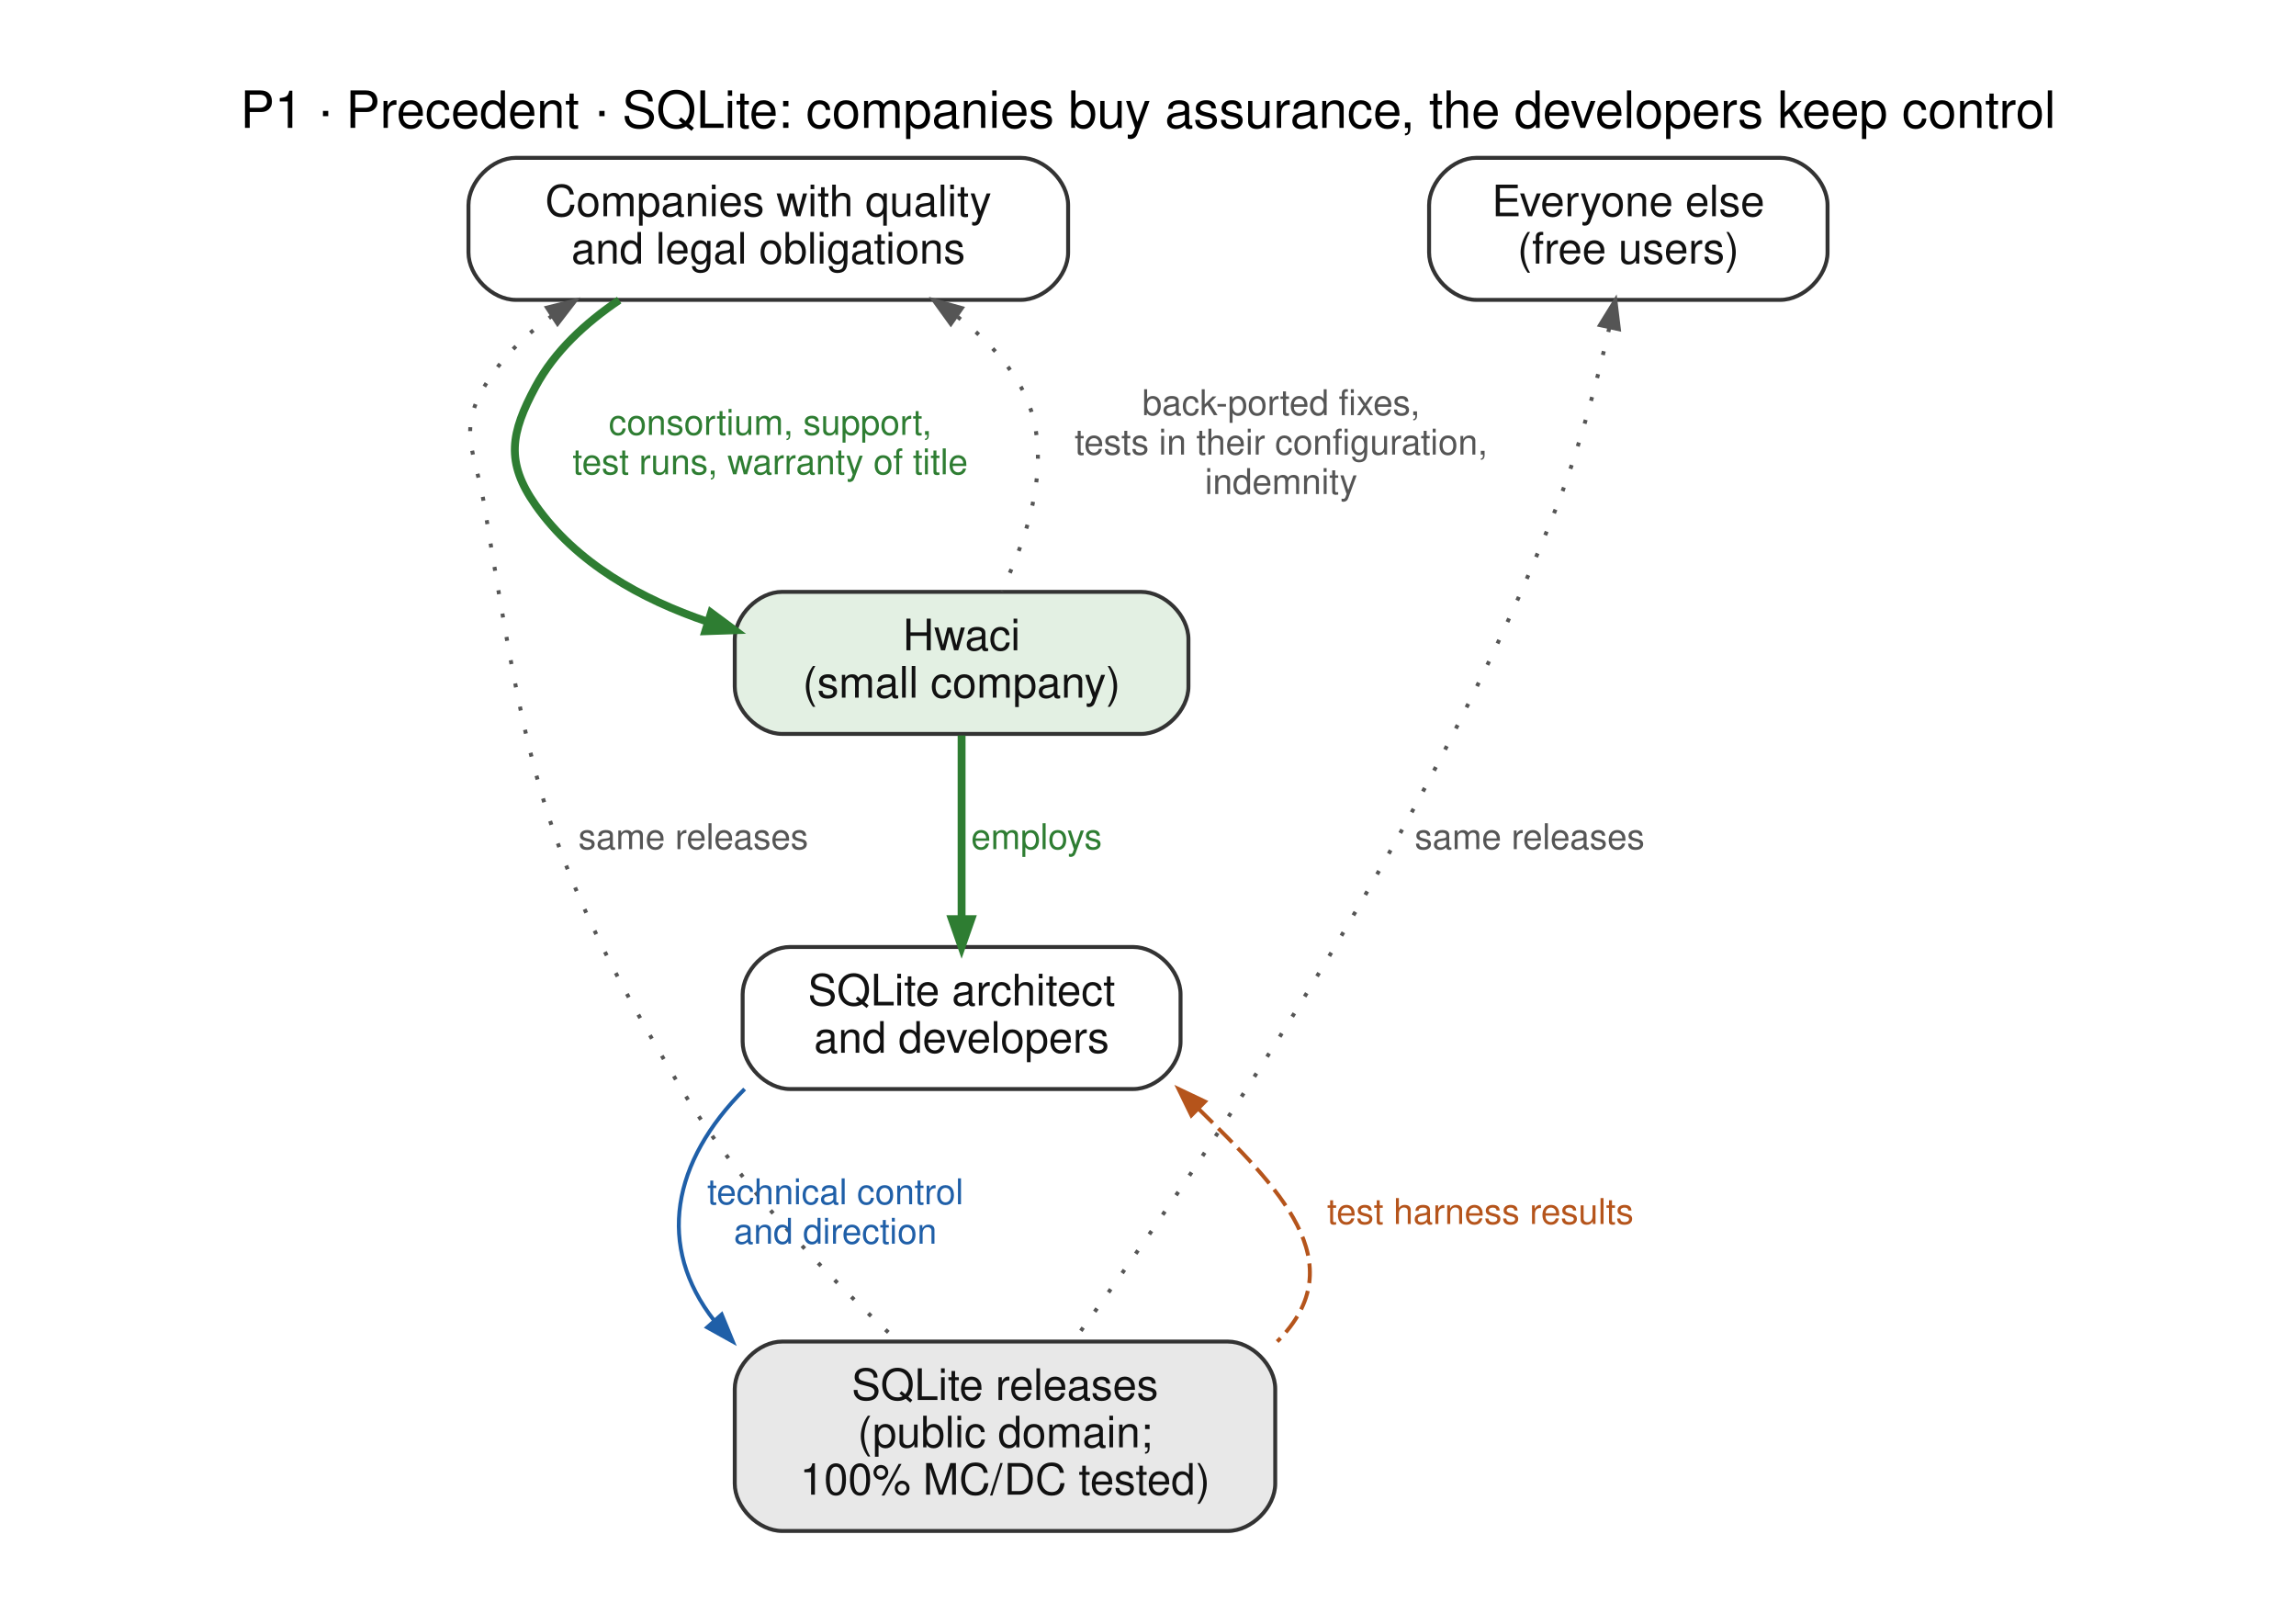
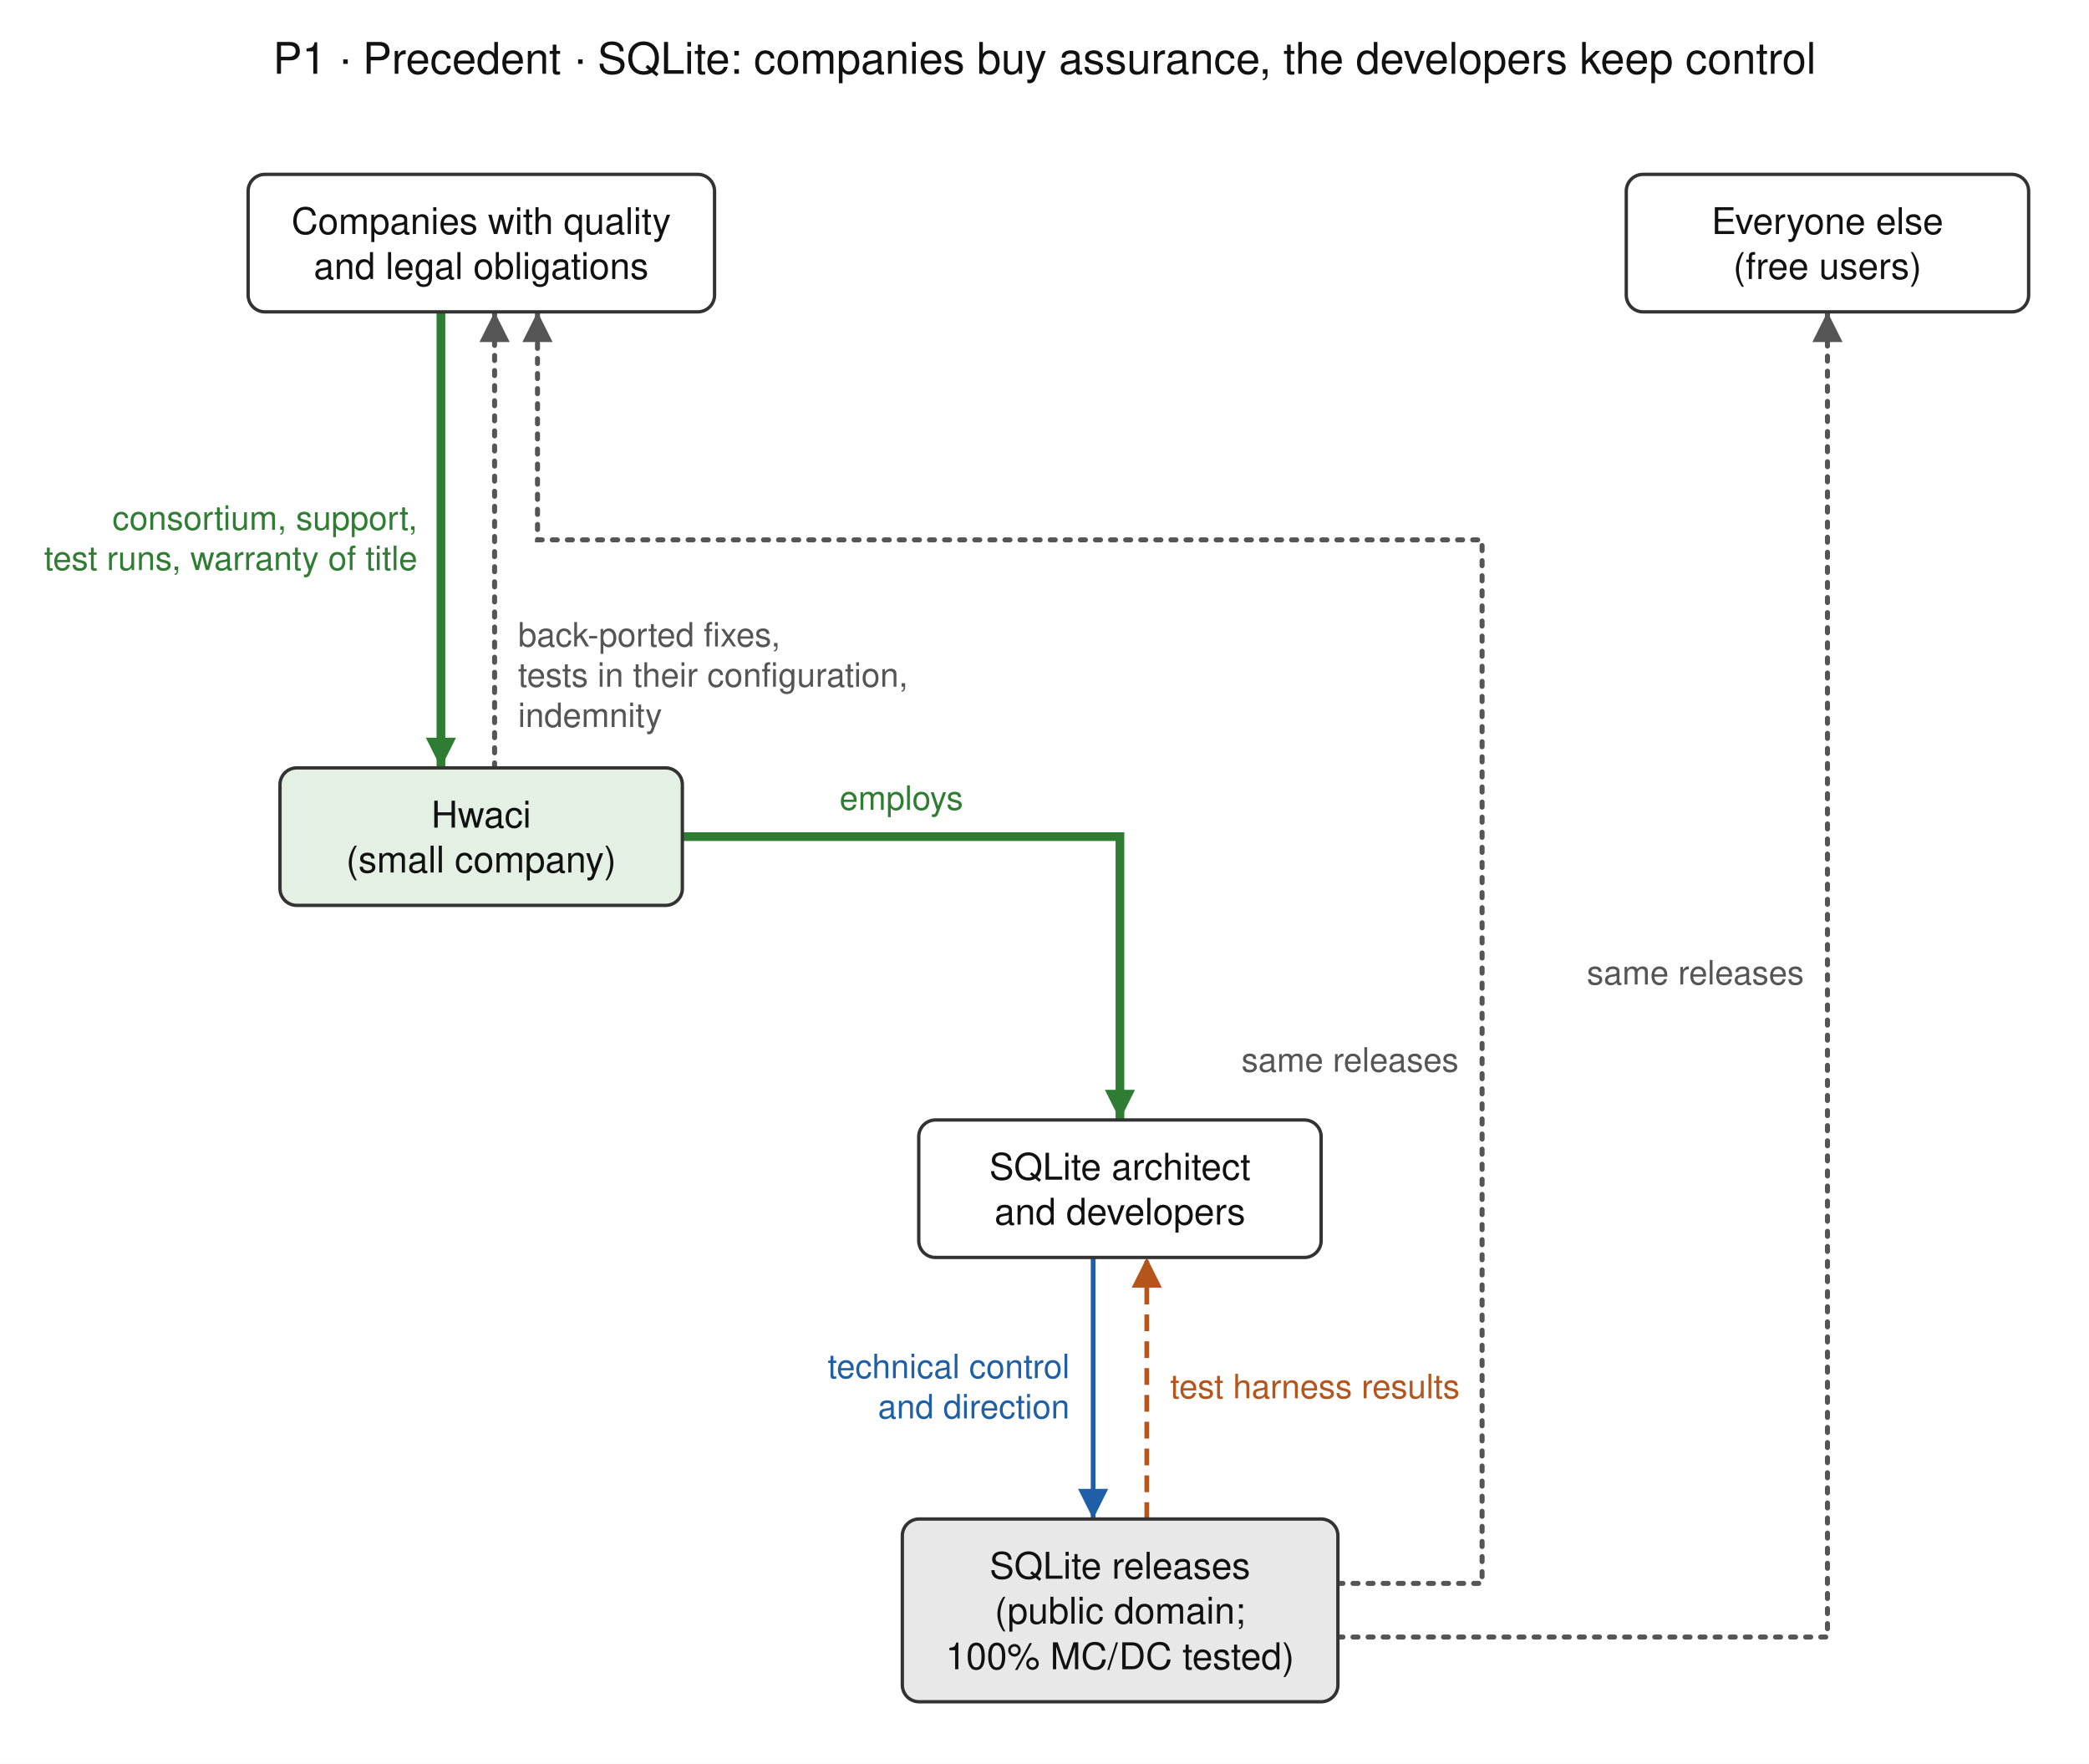
- <svg xmlns="http://www.w3.org/2000/svg" width="582pt" height="406pt" viewBox="0.00 0.00 582.00 406.00">
-   <g id="graph0" class="graph" transform="scale(1 1) rotate(0) translate(18 388)">
-     <polygon fill="#ffffff" stroke="transparent" points="-18,18 -18,-388 564,-388 564,18 -18,18" />
-     <text text-anchor="middle" x="273" y="-355.6" font-family="Helvetica,sans-Serif" font-size="13.00">P1 · Precedent · SQLite: companies buy assurance, the developers keep control</text>
-     <g id="node1" class="node">
-       <path fill="#ffffff" stroke="#333333" d="M240.75,-348C240.75,-348 112.75,-348 112.75,-348 106.75,-348 100.75,-342 100.75,-336 100.75,-336 100.75,-324 100.75,-324 100.75,-318 106.75,-312 112.75,-312 112.75,-312 240.75,-312 240.75,-312 246.75,-312 252.75,-318 252.75,-324 252.75,-324 252.75,-336 252.75,-336 252.75,-342 246.75,-348 240.75,-348" />
-       <text text-anchor="middle" x="176.75" y="-333.2" font-family="Helvetica,sans-Serif" font-size="11.00" fill="#111111">Companies with quality</text>
-       <text text-anchor="middle" x="176.75" y="-321.2" font-family="Helvetica,sans-Serif" font-size="11.00" fill="#111111">and legal obligations</text>
+ <svg xmlns="http://www.w3.org/2000/svg" width="623" height="526" viewBox="0 0 623 526" font-family="Helvetica, Arial, sans-serif">
+   <defs>
+     <marker id="ah1f5fa8" viewBox="0 0 10 10" refX="10" refY="5" markerUnits="userSpaceOnUse" markerWidth="9" markerHeight="9" orient="auto-start-reverse">
+       <path d="M0,0 L10,5 L0,10 z" fill="#1f5fa8" />
+     </marker>
+     <marker id="ah2e7d32" viewBox="0 0 10 10" refX="10" refY="5" markerUnits="userSpaceOnUse" markerWidth="9" markerHeight="9" orient="auto-start-reverse">
+       <path d="M0,0 L10,5 L0,10 z" fill="#2e7d32" />
+     </marker>
+     <marker id="ah555555" viewBox="0 0 10 10" refX="10" refY="5" markerUnits="userSpaceOnUse" markerWidth="9" markerHeight="9" orient="auto-start-reverse">
+       <path d="M0,0 L10,5 L0,10 z" fill="#555555" />
+     </marker>
+     <marker id="ah888888" viewBox="0 0 10 10" refX="10" refY="5" markerUnits="userSpaceOnUse" markerWidth="9" markerHeight="9" orient="auto-start-reverse">
+       <path d="M0,0 L10,5 L0,10 z" fill="#888888" />
+     </marker>
+     <marker id="ahb5541b" viewBox="0 0 10 10" refX="10" refY="5" markerUnits="userSpaceOnUse" markerWidth="9" markerHeight="9" orient="auto-start-reverse">
+       <path d="M0,0 L10,5 L0,10 z" fill="#b5541b" />
+     </marker>
+     <marker id="ahc8c8c8" viewBox="0 0 10 10" refX="10" refY="5" markerUnits="userSpaceOnUse" markerWidth="9" markerHeight="9" orient="auto-start-reverse">
+       <path d="M0,0 L10,5 L0,10 z" fill="#c8c8c8" />
+     </marker>
+   </defs>
+   <rect x="0" y="0" width="623" height="526" fill="#ffffff" />
+   <text x="311.5" y="22" font-size="13" text-anchor="middle" fill="#111">P1 · Precedent · SQLite: companies buy assurance, the developers keep control</text>
+   <g transform="translate(0.0,0.0)">
+     <g class="edge">
+       <path class="edge" d="M131.5,93.0 L131.5,229.0" fill="none" stroke="#2e7d32" stroke-width="2.6" stroke-linecap="butt" marker-end="url(#ah2e7d32)" />
    </g>
-     <g id="node2" class="node">
-       <path fill="#ffffff" stroke="#333333" d="M433.25,-348C433.25,-348 356.25,-348 356.25,-348 350.25,-348 344.25,-342 344.25,-336 344.25,-336 344.25,-324 344.25,-324 344.25,-318 350.25,-312 356.25,-312 356.25,-312 433.25,-312 433.25,-312 439.25,-312 445.25,-318 445.25,-324 445.25,-324 445.25,-336 445.25,-336 445.25,-342 439.25,-348 433.25,-348" />
-       <text text-anchor="middle" x="394.75" y="-333.2" font-family="Helvetica,sans-Serif" font-size="11.00" fill="#111111">Everyone else</text>
-       <text text-anchor="middle" x="394.75" y="-321.2" font-family="Helvetica,sans-Serif" font-size="11.00" fill="#111111">(free users)</text>
+     <g class="edge">
+       <path class="edge" d="M147.5,229.0 L147.5,93.0" fill="none" stroke="#555555" stroke-width="1.5" stroke-dasharray="1.5,3" stroke-linecap="round" marker-end="url(#ah555555)" />
    </g>
-     <g id="node3" class="node">
-       <path fill="#e3f0e3" stroke="#333333" d="M271.25,-238C271.25,-238 180.25,-238 180.25,-238 174.25,-238 168.25,-232 168.25,-226 168.25,-226 168.25,-214 168.25,-214 168.25,-208 174.25,-202 180.25,-202 180.25,-202 271.25,-202 271.25,-202 277.25,-202 283.25,-208 283.25,-214 283.25,-214 283.25,-226 283.25,-226 283.25,-232 277.25,-238 271.25,-238" />
-       <text text-anchor="middle" x="225.75" y="-223.2" font-family="Helvetica,sans-Serif" font-size="11.00" fill="#111111">Hwaci</text>
-       <text text-anchor="middle" x="225.75" y="-211.2" font-family="Helvetica,sans-Serif" font-size="11.00" fill="#111111">(small company)</text>
+     <g class="edge">
+       <path class="edge" d="M203.5,249.5 L334.0,249.5 L334.0,334.0" fill="none" stroke="#2e7d32" stroke-width="2.6" stroke-linecap="butt" marker-end="url(#ah2e7d32)" />
    </g>
-     <g id="edge2" class="edge">
-       <path fill="none" stroke="#2e7d32" stroke-width="2" d="M138.95,-311.94C130.48,-306.23 122.58,-298.98 117.75,-290 111.44,-278.26 110.09,-270.91 117.75,-260 128.06,-245.31 144.49,-236.13 161.44,-230.4" />
-       <polygon fill="#2e7d32" stroke="#2e7d32" stroke-width="2" points="162.25,-232.71 168.21,-228.29 160.8,-228.03 162.25,-232.71" />
-       <text text-anchor="middle" x="177.25" y="-277.8" font-family="Helvetica,sans-Serif" font-size="9.00" fill="#2e7d32">consortium, support,</text>
-       <text text-anchor="middle" x="177.25" y="-267.8" font-family="Helvetica,sans-Serif" font-size="9.00" fill="#2e7d32">test runs, warranty of title</text>
+     <g class="edge">
+       <path class="edge" d="M326.0,375.0 L326.0,453.0" fill="none" stroke="#1f5fa8" stroke-width="1.4" stroke-linecap="butt" marker-end="url(#ah1f5fa8)" />
    </g>
-     <g id="edge3" class="edge">
-       <path fill="none" stroke="#555555" stroke-dasharray="1,5" d="M224.74,-307.69C231.15,-302.8 236.85,-296.95 240.75,-290 249.82,-273.86 242.97,-252.75 235.83,-238.16" />
-       <polygon fill="#555555" stroke="#555555" points="223.02,-305.9 218.68,-311.91 225.82,-309.92 223.02,-305.9" />
-       <text text-anchor="middle" x="306.75" y="-282.8" font-family="Helvetica,sans-Serif" font-size="9.00" fill="#555555">back-ported fixes,</text>
-       <text text-anchor="middle" x="306.75" y="-272.8" font-family="Helvetica,sans-Serif" font-size="9.00" fill="#555555">tests in their configuration,</text>
-       <text text-anchor="middle" x="306.75" y="-262.8" font-family="Helvetica,sans-Serif" font-size="9.00" fill="#555555">indemnity</text>
+     <g class="edge">
+       <path class="edge" d="M342.0,453.0 L342.0,375.0" fill="none" stroke="#b5541b" stroke-width="1.4" stroke-dasharray="5,3" stroke-linecap="butt" marker-end="url(#ahb5541b)" />
    </g>
-     <g id="node5" class="node">
-       <path fill="#e8e8e8" stroke="#333333" d="M293.25,-48C293.25,-48 180.25,-48 180.25,-48 174.25,-48 168.25,-42 168.25,-36 168.25,-36 168.25,-12 168.25,-12 168.25,-6 174.25,0 180.25,0 180.25,0 293.25,0 293.25,0 299.25,0 305.25,-6 305.25,-12 305.25,-12 305.25,-36 305.25,-36 305.25,-42 299.25,-48 293.25,-48" />
-       <text text-anchor="middle" x="236.75" y="-33.2" font-family="Helvetica,sans-Serif" font-size="11.00" fill="#111111">SQLite releases</text>
-       <text text-anchor="middle" x="236.75" y="-21.2" font-family="Helvetica,sans-Serif" font-size="11.00" fill="#111111">(public domain;</text>
-       <text text-anchor="middle" x="236.75" y="-9.2" font-family="Helvetica,sans-Serif" font-size="11.00" fill="#111111">100% MC/DC tested)</text>
+     <g class="edge">
+       <path class="edge" d="M399.0,472.2 L442.0,472.2 L442.0,161.0 L160.3,161.0 L160.3,93.0" fill="none" stroke="#555555" stroke-width="1.5" stroke-dasharray="1.5,3" stroke-linecap="round" marker-end="url(#ah555555)" />
    </g>
-     <g id="edge7" class="edge">
-       <path fill="none" stroke="#555555" stroke-dasharray="1,5" d="M121.94,-307.96C115.1,-303.08 109.01,-297.16 104.75,-290 97.93,-278.54 102.59,-273.16 104.75,-260 116.01,-191.49 119.01,-171.52 154.75,-112 169.39,-87.62 191.84,-64.42 209.56,-48.12" />
-       <polygon fill="#555555" stroke="#555555" points="120.65,-310.04 127.85,-311.82 123.33,-305.94 120.65,-310.04" />
-       <text text-anchor="middle" x="157.75" y="-172.8" font-family="Helvetica,sans-Serif" font-size="9.00" fill="#555555">same releases</text>
+     <g class="edge">
+       <path class="edge" d="M399.0,488.2 L545.0,488.2 L545.0,93.0" fill="none" stroke="#555555" stroke-width="1.5" stroke-dasharray="1.5,3" stroke-linecap="round" marker-end="url(#ah555555)" />
    </g>
-     <g id="edge8" class="edge">
-       <path fill="none" stroke="#555555" stroke-dasharray="1,5" d="M389.91,-304.84C386.86,-291.39 382.42,-274.5 376.75,-260 344.15,-176.63 283.65,-88.62 254.02,-48.01" />
-       <polygon fill="#555555" stroke="#555555" points="387.57,-305.61 391.47,-311.92 392.36,-304.56 387.57,-305.61" />
-       <text text-anchor="middle" x="369.75" y="-172.8" font-family="Helvetica,sans-Serif" font-size="9.00" fill="#555555">same releases</text>
+     <g class="node" data-id="buyers">
+       <rect x="74.0" y="52.0" width="139.1" height="41.0" rx="5" fill="#ffffff" stroke="#333333" stroke-width="1" />
+       <text x="143.5" y="69.8" font-size="11" text-anchor="middle" fill="#111111">Companies with quality</text>
+       <text x="143.5" y="83.2" font-size="11" text-anchor="middle" fill="#111111">and legal obligations</text>
    </g>
-     <g id="node4" class="node">
-       <path fill="#ffffff" stroke="#333333" d="M269.25,-148C269.25,-148 182.25,-148 182.25,-148 176.25,-148 170.25,-142 170.25,-136 170.25,-136 170.25,-124 170.25,-124 170.25,-118 176.25,-112 182.25,-112 182.25,-112 269.25,-112 269.25,-112 275.25,-112 281.25,-118 281.25,-124 281.25,-124 281.25,-136 281.25,-136 281.25,-142 275.25,-148 269.25,-148" />
-       <text text-anchor="middle" x="225.75" y="-133.2" font-family="Helvetica,sans-Serif" font-size="11.00" fill="#111111">SQLite architect</text>
-       <text text-anchor="middle" x="225.75" y="-121.2" font-family="Helvetica,sans-Serif" font-size="11.00" fill="#111111">and developers</text>
+     <g class="node" data-id="free">
+       <rect x="485.0" y="52.0" width="120.0" height="41.0" rx="5" fill="#ffffff" stroke="#333333" stroke-width="1" />
+       <text x="545.0" y="69.8" font-size="11" text-anchor="middle" fill="#111111">Everyone else</text>
+       <text x="545.0" y="83.2" font-size="11" text-anchor="middle" fill="#111111">(free users)</text>
    </g>
-     <g id="edge4" class="edge">
-       <path fill="none" stroke="#2e7d32" stroke-width="2" d="M225.75,-201.61C225.75,-188.39 225.75,-170.03 225.75,-155.35" />
-       <polygon fill="#2e7d32" stroke="#2e7d32" stroke-width="2" points="228.2,-155.05 225.75,-148.05 223.3,-155.05 228.2,-155.05" />
-       <text text-anchor="middle" x="244.75" y="-172.8" font-family="Helvetica,sans-Serif" font-size="9.00" fill="#2e7d32">employs</text>
+     <g class="node" data-id="hwaci">
+       <rect x="83.5" y="229.0" width="120.0" height="41.0" rx="5" fill="#e3f0e3" stroke="#333333" stroke-width="1" />
+       <text x="143.5" y="246.8" font-size="11" text-anchor="middle" fill="#111111">Hwaci</text>
+       <text x="143.5" y="260.2" font-size="11" text-anchor="middle" fill="#111111">(small company)</text>
    </g>
-     <g id="edge5" class="edge">
-       <path fill="none" stroke="#1f5fa8" d="M170.75,-112C152.35,-93.6 148.26,-72.19 163.07,-53.27" />
-       <polygon fill="#1f5fa8" stroke="#1f5fa8" points="164.93,-54.86 167.75,-48 161.27,-51.6 164.93,-54.86" />
-       <text text-anchor="middle" x="193.75" y="-82.8" font-family="Helvetica,sans-Serif" font-size="9.00" fill="#1f5fa8">technical control</text>
-       <text text-anchor="middle" x="193.75" y="-72.8" font-family="Helvetica,sans-Serif" font-size="9.00" fill="#1f5fa8">and direction</text>
+     <g class="node" data-id="devs">
+       <rect x="274.0" y="334.0" width="120.0" height="41.0" rx="5" fill="#ffffff" stroke="#333333" stroke-width="1" />
+       <text x="334.0" y="351.8" font-size="11" text-anchor="middle" fill="#111111">SQLite architect</text>
+       <text x="334.0" y="365.2" font-size="11" text-anchor="middle" fill="#111111">and developers</text>
    </g>
-     <g id="edge6" class="edge">
-       <path fill="none" stroke="#b5541b" stroke-dasharray="5,2" d="M285.85,-106.95C305.97,-87.15 325.66,-67.91 305.75,-48" />
-       <polygon fill="#b5541b" stroke="#b5541b" points="284,-105.33 280.75,-112 287.45,-108.82 284,-105.33" />
-       <text text-anchor="middle" x="357.25" y="-77.8" font-family="Helvetica,sans-Serif" font-size="9.00" fill="#b5541b">test harness results</text>
+     <g class="node" data-id="sqlite">
+       <rect x="269.1" y="453.0" width="129.9" height="54.5" rx="5" fill="#e8e8e8" stroke="#333333" stroke-width="1" />
+       <text x="334.0" y="470.8" font-size="11" text-anchor="middle" fill="#111111">SQLite releases</text>
+       <text x="334.0" y="484.2" font-size="11" text-anchor="middle" fill="#111111">(public domain;</text>
+       <text x="334.0" y="497.8" font-size="11" text-anchor="middle" fill="#111111">100% MC/DC tested)</text>
+     </g>
+     <g class="elabel" data-k="0">
+       <text x="124.5" y="158.0" font-size="10" text-anchor="end" fill="#2e7d32">consortium, support,</text>
+       <text x="124.5" y="170.0" font-size="10" text-anchor="end" fill="#2e7d32">test runs, warranty of title</text>
+     </g>
+     <g class="elabel" data-k="1">
+       <text x="154.5" y="192.8" font-size="10" text-anchor="start" fill="#555555">back-ported fixes,</text>
+       <text x="154.5" y="204.8" font-size="10" text-anchor="start" fill="#555555">tests in their configuration,</text>
+       <text x="154.5" y="216.8" font-size="10" text-anchor="start" fill="#555555">indemnity</text>
+     </g>
+     <g class="elabel" data-k="2">
+       <text x="268.8" y="241.5" font-size="10" text-anchor="middle" fill="#2e7d32">employs</text>
+     </g>
+     <g class="elabel" data-k="3">
+       <text x="319.0" y="411.0" font-size="10" text-anchor="end" fill="#1f5fa8">technical control</text>
+       <text x="319.0" y="423.0" font-size="10" text-anchor="end" fill="#1f5fa8">and direction</text>
+     </g>
+     <g class="elabel" data-k="4">
+       <text x="349.0" y="417.0" font-size="10" text-anchor="start" fill="#b5541b">test harness results</text>
+     </g>
+     <g class="elabel" data-k="5">
+       <text x="435.0" y="319.6" font-size="10" text-anchor="end" fill="#555555">same releases</text>
+     </g>
+     <g class="elabel" data-k="6">
+       <text x="538.0" y="293.6" font-size="10" text-anchor="end" fill="#555555">same releases</text>
    </g>
  </g>
</svg>
